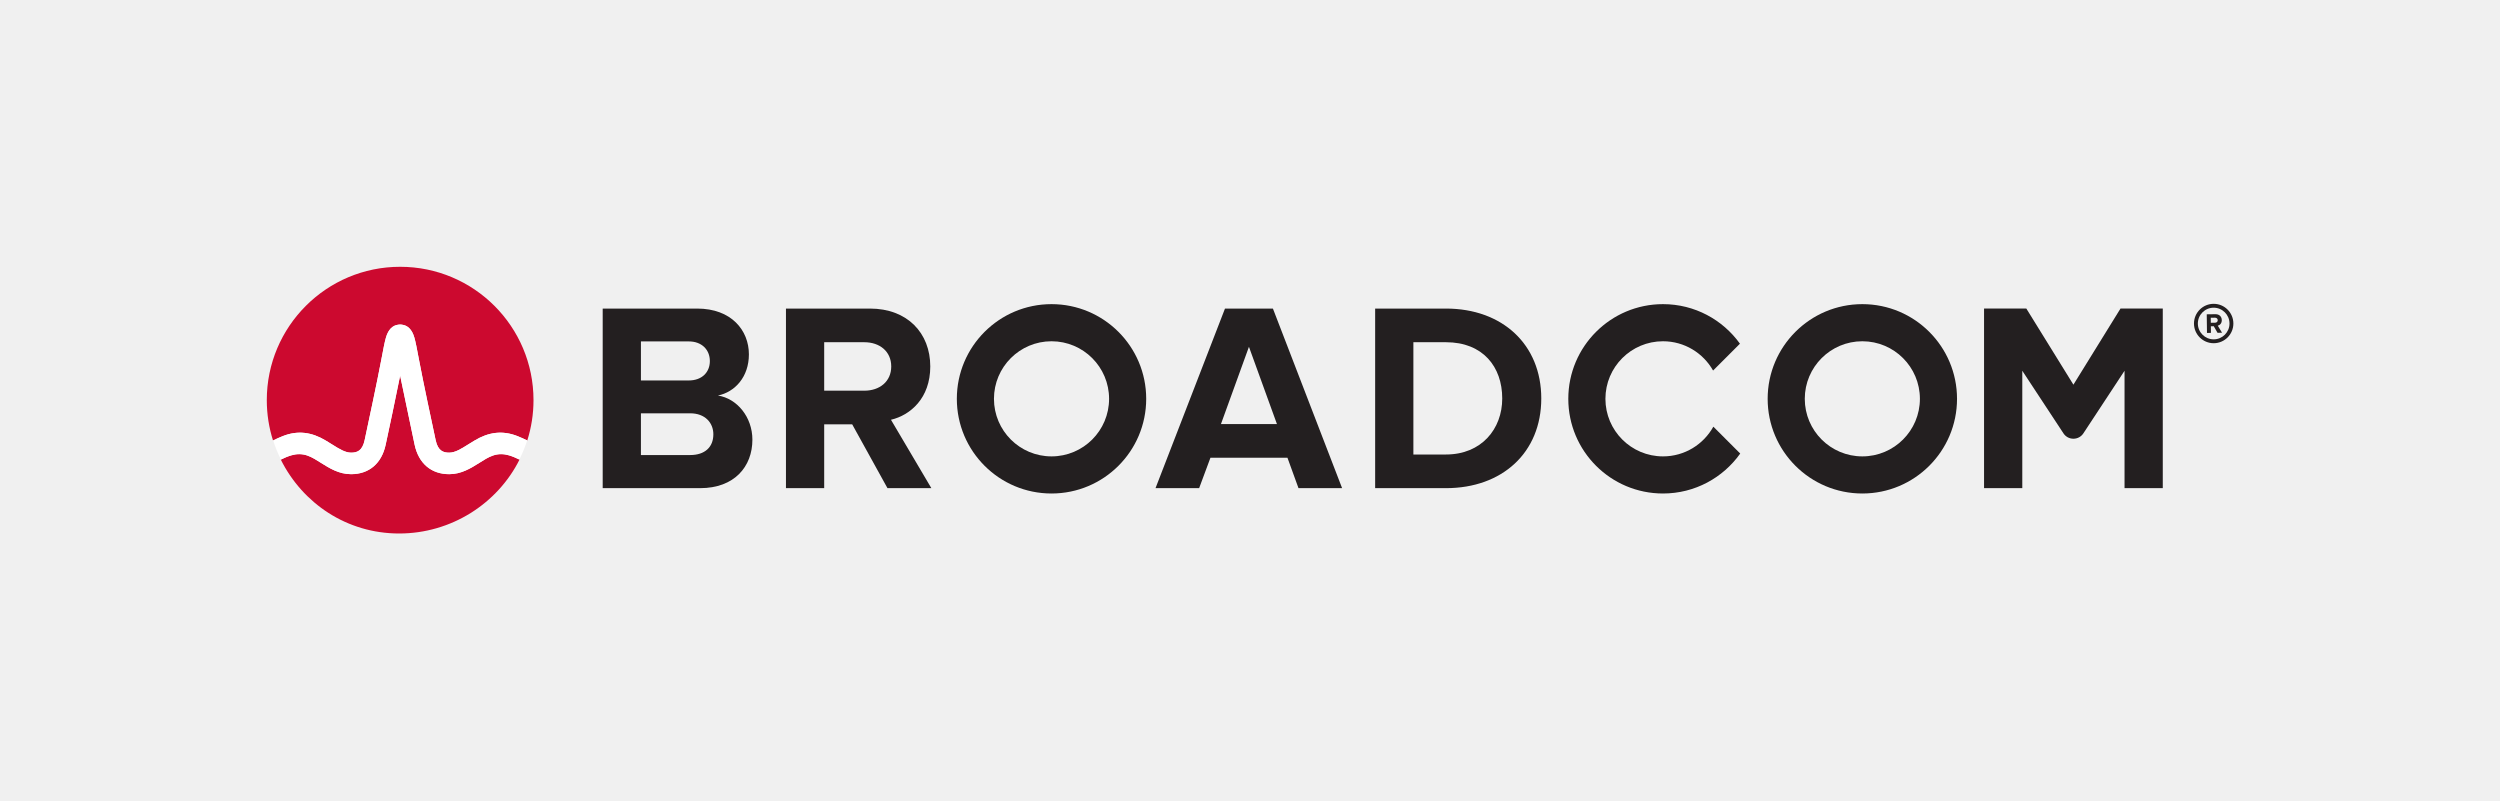
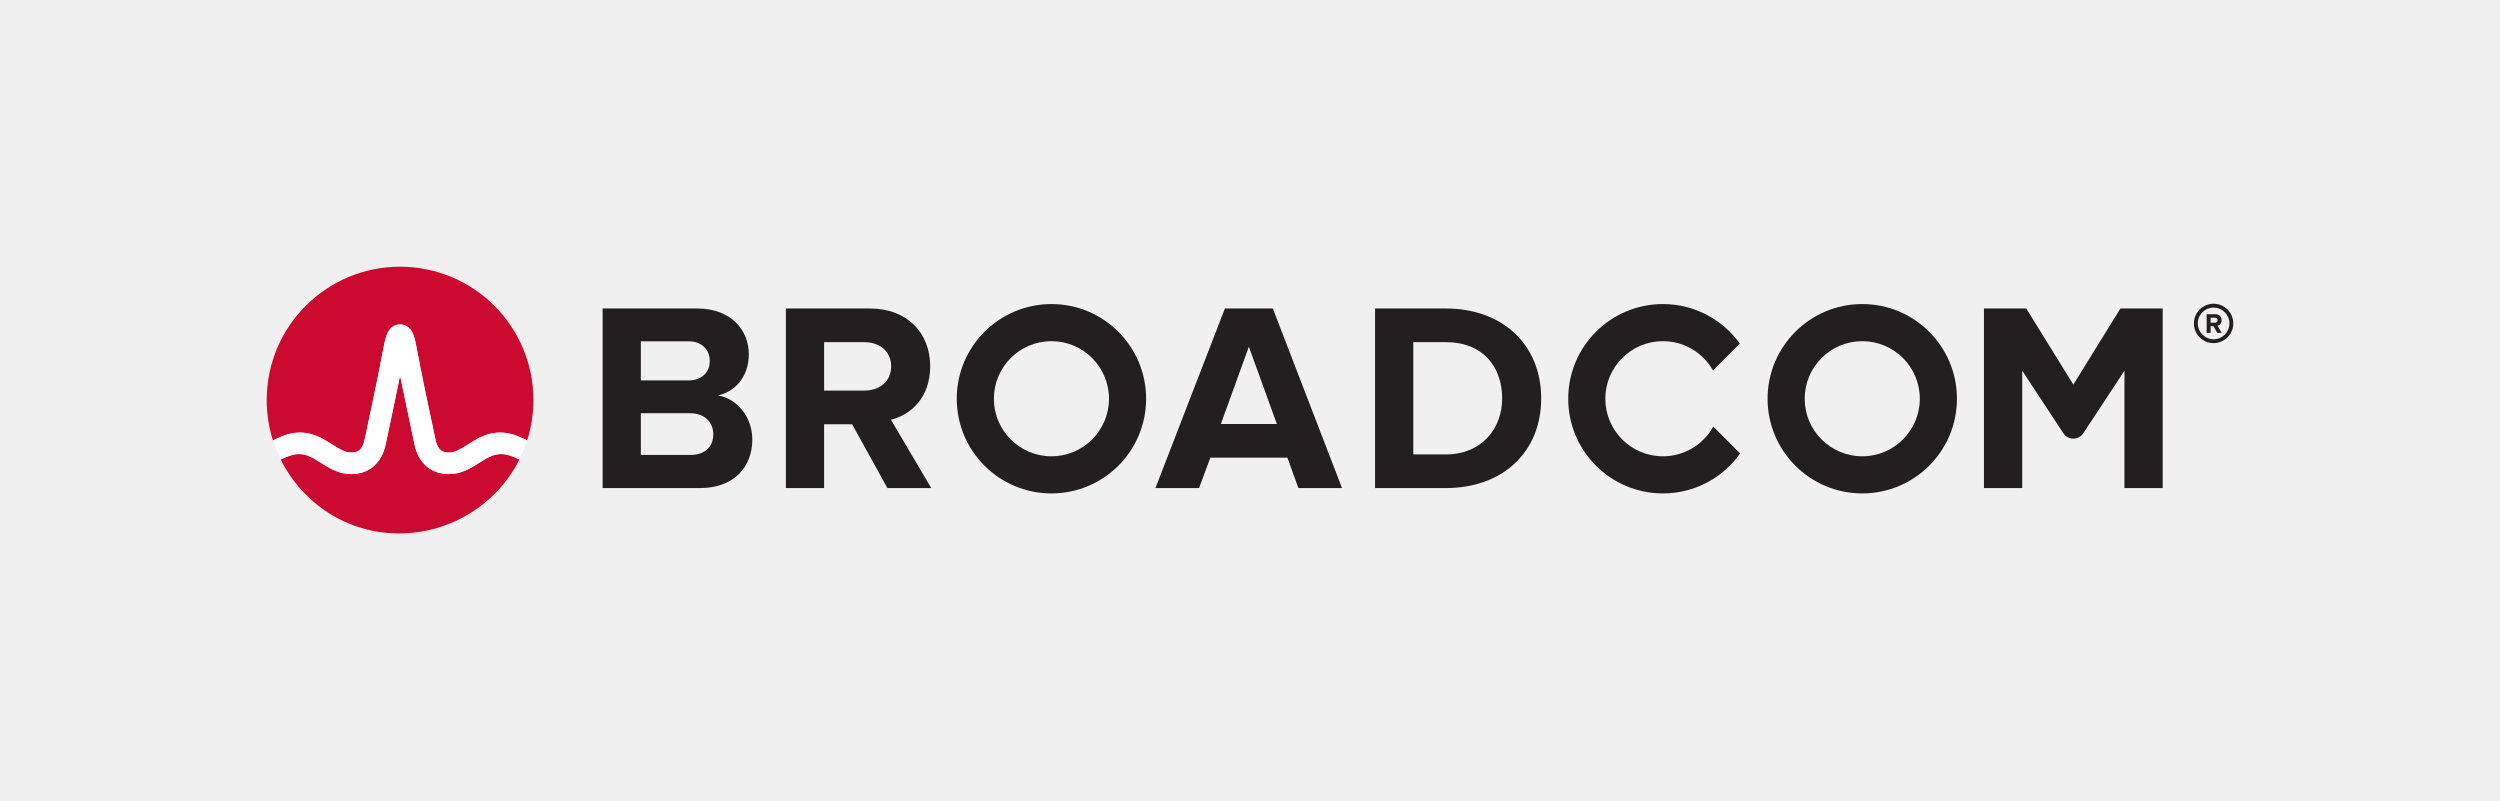
- <svg xmlns="http://www.w3.org/2000/svg" version="1.1" width="6625" height="2120">
-   <g id="Broadcom_logo_with_clear_space" style="stroke:none" transform="translate(707,707)">
-     <g id="Wordmark" style="fill:#231f20">
-       <path d="m 1122.03,498.863 -130.573,0 0,-110.598 130.573,0 c 39.96,0 61.36,25.684 61.36,55.649 0,34.25 -22.83,54.949 -61.36,54.949 z M 991.457,197.753 l 127.003,0 c 34.25,0 55.66,22.125 55.66,52.086 0,29.973 -21.41,51.375 -55.66,51.375 l -127.003,0 0,-103.461 z m 204.063,143.415 c 44.96,-9.274 82.06,-49.227 82.06,-109.161 0,-63.507 -46.38,-121.3 -137,-121.3 l -250.443,0 0,475.91 258.293,0 c 90.62,0 138.42,-57.078 138.42,-128.438 0,-59.929 -40.67,-109.16 -91.33,-117.011" />
-       <path d="m 1583.43,328.32 -106.32,0 0,-128.426 106.32,0 c 40.67,0 71.35,24.262 71.35,64.215 0,39.961 -30.68,64.211 -71.35,64.211 z M 1758.24,264.109 c 0,-88.473 -60.65,-153.402 -159.83,-153.402 l -222.62,0 0,475.91 101.32,0 0,-169.106 74.21,0 93.47,169.106 116.3,0 -107.02,-181.235 c 51.37,-12.129 104.17,-57.082 104.17,-141.273" />
-       <path d="m 2079.53,502.421 c -84.25,0 -152.54,-68.296 -152.54,-152.543 0,-84.242 68.29,-152.539 152.54,-152.539 84.24,0 152.54,68.297 152.54,152.539 0,84.247 -68.3,152.543 -152.54,152.543 z m 0,-403.453 c -138.58,0 -250.91,112.336 -250.91,250.91 0,138.575 112.33,250.911 250.91,250.911 138.57,0 250.91,-112.336 250.91,-250.911 C 2330.44,211.304 2218.1,98.968 2079.53,98.968" />
-       <path d="m 2528.51,416.804 74.2,-204.777 74.21,204.777 -148.41,0 z m 10.7,-306.097 -184.09,475.91 115.59,0 29.97,-80.621 204.07,0 29.25,80.621 115.59,0 -183.37,-475.91 -127.01,0" />
-       <path d="m 3124.8,497.425 -86.34,0 0,-297.531 86.34,0 c 97.76,0 149.12,64.93 149.12,149.125 0,80.621 -54.94,148.406 -149.12,148.406 z m 0,-386.718 -187.66,0 0,475.91 187.66,0 c 149.12,0 252.58,-94.184 252.58,-237.598 C 3377.38,205.609 3273.92,110.707 3124.8,110.707" />
-       <path d="m 3833.37,423.691 c -26.01,46.93 -76.01,78.73 -133.46,78.73 -84.25,0 -152.54,-68.296 -152.54,-152.543 0,-84.242 68.29,-152.539 152.54,-152.539 56.98,0 106.58,31.309 132.77,77.606 l 71.16,-71.156 C 3858.31,140.343 3783.96,98.968 3699.91,98.968 3561.33,98.968 3449,211.304 3449,349.878 c 0,138.575 112.33,250.911 250.91,250.911 84.52,0 159.22,-41.832 204.68,-105.875 l -71.22,-71.223" />
-       <path d="m 4228.2,502.421 c -84.24,0 -152.54,-68.296 -152.54,-152.543 0,-84.242 68.3,-152.539 152.54,-152.539 84.25,0 152.54,68.297 152.54,152.539 0,84.247 -68.29,152.543 -152.54,152.543 z m 0,-403.453 c -138.57,0 -250.91,112.336 -250.91,250.91 0,138.575 112.34,250.911 250.91,250.911 138.58,0 250.91,-112.336 250.91,-250.911 C 4479.11,211.304 4366.78,98.968 4228.2,98.968" />
-       <path d="m 4912.35,110.617 -124.8,201.777 -124.81,-201.777 -112.01,0 0,476 101.34,0 0,-311.094 109.1,165.879 c 12.48,18.961 40.28,18.961 52.75,0 l 109.11,-165.879 0,311.094 101.34,0 0,-476 -112.02,0" />
-       <path d="m 5159.24,192.257 c -23.11,0 -41.92,-18.804 -41.92,-41.925 0,-23.118 18.81,-41.926 41.92,-41.926 23.12,0 41.93,18.808 41.93,41.926 0,23.121 -18.81,41.925 -41.93,41.925 z m 0,-94.125 c -28.78,0 -52.2,23.418 -52.2,52.2 0,28.781 23.42,52.199 52.2,52.199 28.78,0 52.2,-23.418 52.2,-52.199 0,-28.782 -23.42,-52.2 -52.2,-52.2" />
-       <path d="m 5162.69,148.203 -11.02,0.144 -0.18,-13.316 11.02,-0.149 c 4.22,-0.054 7.44,2.418 7.49,6.563 0.06,4.144 -3.09,6.703 -7.31,6.758 z m 18.04,-6.899 c -0.12,-9.176 -6.5,-15.828 -16.78,-15.691 l -23.09,0.305 0.65,49.359 10.51,-0.141 -0.23,-17.539 7.69,-0.097 9.93,17.406 12.06,-0.156 -11.35,-18.653 c 5.31,-1.328 10.73,-6.062 10.61,-14.793" />
+ <svg xmlns="http://www.w3.org/2000/svg" xmlns:xlink="http://www.w3.org/1999/xlink" version="1.1" width="6624.986" height="2120.319" style="stroke:none">
+   <symbol id="B">
+     <path d="m 231.893,388.156 -130.573,0 0,-110.598 130.573,0              c 39.96,0 61.36,25.684 61.36,55.649                0,34.25 -22.83,54.949 -61.36,54.949 z              m -130.573,-301.11 127.003,0              c 34.25,0 55.66,22.125 55.66,52.086                0,29.973 -21.41,51.375 -55.66,51.375              l -127.003,0 0,-103.461 z              m 204.063,143.415              c 44.96,-9.274 82.06,-49.227 82.06,-109.161                0,-63.507 -46.38,-121.3 -137,-121.3              l -250.443,0 0,475.91 258.293,0              c 90.62,0 138.42,-57.078 138.42,-128.438                0,-59.929 -40.67,-109.16 -91.33,-117.011" />
+   </symbol>
+   <symbol id="R">
+     <path d="m 207.64,217.613 -106.32,0 0,-128.426 106.32,0              c 40.67,0 71.35,24.262 71.35,64.215                0,39.961 -30.68,64.211 -71.35,64.211 z              m 174.81,-64.211              c 0,-88.473 -60.65,-153.402 -159.83,-153.402              l -222.62,0 0,475.91 101.32,0 0,-169.106 74.21,0                93.47,169.106 116.3,0 -107.02,-181.235              c 51.37,-12.129 104.17,-57.082 104.17,-141.273" />
+   </symbol>
+   <symbol id="O">
+     <path d="m 250.91,403.453              c -84.25,0 -152.54,-68.296 -152.54,-152.543                0,-84.242 68.29,-152.539 152.54,-152.539                84.24,0 152.54,68.297 152.54,152.539                0,84.247 -68.3,152.543 -152.54,152.543 z              m 0,-403.453              c -138.58,0 -250.91,112.336 -250.91,250.91                0,138.575 112.33,250.911 250.91,250.911                138.57,0 250.91,-112.336 250.91,-250.911                0,-138.574 -112.34,-250.91 -250.91,-250.91" />
+   </symbol>
+   <symbol id="A">
+     <path d="m 173.39,306.097 74.2,-204.777 74.21,204.777 -148.41,0 z              m 10.7,-306.097 -184.09,475.91 115.59,0 29.97,-80.621                204.07,0 29.25,80.621 115.59,0 -183.37,-475.91 -127.01,0" />
+   </symbol>
+   <symbol id="D">
+     <path d="m 187.66,386.718 -86.34,0 0,-297.531 86.34,0              c 97.76,0 149.12,64.93 149.12,149.125                0,80.621 -54.94,148.406 -149.12,148.406 z              m 0,-386.718 -187.66,0 0,475.91 187.66,0              c 149.12,0 252.58,-94.184 252.58,-237.598                0,-143.41 -103.46,-238.312 -252.58,-238.312" />
+   </symbol>
+   <symbol id="C">
+     <path d="m 384.37,324.743              c -26.01,46.93 -76.01,78.73 -133.46,78.73                -84.25,0 -152.54,-68.296 -152.54,-152.543                0,-84.242 68.29,-152.539 152.54,-152.539                56.98,0 106.58,31.309 132.77,77.606              l 71.16,-71.156              c -45.53,-63.446 -119.88,-104.821 -203.93,-104.821                -138.58,0 -250.91,112.336 -250.91,250.91                0,138.575 112.33,250.911 250.91,250.911                84.52,0 159.22,-41.832 204.68,-105.875              l -71.22,-71.223" />
+   </symbol>
+   <symbol id="M">
+     <path d="m 361.62,0 -124.8,201.777 -124.81,-201.777 -112.01,0              0,476 101.34,0 0,-311.094 109.1,165.879              c 12.48,18.961 40.28,18.961 52.75,0              l 109.11,-165.879 0,311.094 101.34,0 0,-476 -112.02,0" />
+   </symbol>
+   <symbol id="Registered-Trademark">
+     <path d="m 52.2,94.125              c -23.11,0 -41.92,-18.804 -41.92,-41.925                0,-23.118 18.81,-41.926 41.92,-41.926                23.12,0 41.93,18.808 41.93,41.926                0,23.121 -18.81,41.925 -41.93,41.925 z              m 0,-94.125              c -28.78,0 -52.2,23.418 -52.2,52.2                0,28.781 23.42,52.199 52.2,52.199                28.78,0 52.2,-23.418 52.2,-52.199                0,-28.782 -23.42,-52.2 -52.2,-52.2" />
+     <use xlink:href="#R" transform="translate(33.82, 27.755) scale(0.10372)" />
+   </symbol>
+   <symbol id="Wordmark" style="fill:#231f20">
+     <use x="0" y="12.575" xlink:href="#B" />
+     <use x="485.653" y="12.575" xlink:href="#R" />
+     <use x="938.483" y="0.836" xlink:href="#O" />
+     <use x="1464.983" y="12.575" xlink:href="#A" />
+     <use x="2047.003" y="12.575" xlink:href="#D" />
+     <use x="2558.863" y="0.816" xlink:href="#C" />
+     <use x="3087.153" y="0.836" xlink:href="#O" />
+     <use x="3660.593" y="12.485" xlink:href="#M" />
+     <use x="4216.903" y="0" xlink:href="#Registered-Trademark" />
+   </symbol>
+   <symbol id="Symbol">
+     <g id="pulse_background_ball" style="fill:#cc092f">
+       <path d="m 353.387,0                c -195.172,0 -353.387,158.214 -353.387,353.386                  0,37.25 5.801,73.141 16.484,106.856                  8.281,-4 16.688,-7.86 25.531,-11.383                  40.41,-16.098 77.425,-10.715 114.504,11.769                  0,0 13.515,8.247 17.57,10.797                  17.277,10.856 33.594,21.11 49.25,21.11                  14.965,0 29.668,-3.989 35.894,-32.918                  9.707,-45.121 33.403,-155.992 43.735,-210.906                  6.074,-32.282 9.398,-49.68 12.863,-61.489                  6.059,-20.668 17.121,-31.957 32.813,-33.84                  0,0 2.722,-0.394 4.742,-0.394                  2.019,0 4.488,0.371 4.488,0.371                  15.824,1.797 26.977,13.086 33.07,33.863                  3.461,11.809 6.789,29.207 12.864,61.489                  10.332,54.914 34.027,165.785 43.734,210.906                  6.227,28.929 20.93,32.918 35.891,32.918                  15.656,0 31.976,-10.254 49.254,-21.11                  4.05,-2.55 17.57,-10.797 17.57,-10.797                  37.074,-22.484 74.09,-27.867 114.5,-11.769                  8.844,3.523 17.25,7.383 25.531,11.383                  10.688,-33.715 16.484,-69.606 16.484,-106.856                  0,-195.172 -158.214,-353.386 -353.386,-353.386" />
+       <path d="m 562.933,211.535                c -13.328,4.469 -25.175,12.368 -36.996,19.786                  -22.265,13.992 -47.508,29.847 -79.597,29.847                  -47.582,0 -80.985,-28.402 -91.653,-77.941                  -8.254,-38.375 -38.433,-183.227 -38.433,-183.227                  -11.77,59.125 -30.102,144.852 -38.356,183.227                  -10.664,49.539 -44.066,77.941 -91.652,77.941                  -32.094,0 -57.328,-15.855 -79.594,-29.847                  -11.82,-7.418 -23.668,-15.317 -37,-19.786                  -13.699,-4.597 -27.852,-4.386 -41.644,-0.312                  -9.711,2.867 -18.957,6.894 -28.008,11.363                  57.934,116.051 175.121,195.797 313.648,195.797                  138.524,0 261.004,-79.746 318.942,-195.797                  -9.055,-4.469 -18.297,-8.496 -28.008,-11.363                  -13.797,-4.074 -27.946,-4.285 -41.649,0.312" transform="translate(37.0938,288.39)" />
    </g>
-     <g id="Symbol">
-       <g style="fill:#cc092f">
-         <path d="M 353.387,0 C 158.215,0 0,158.214 0,353.386 c 0,37.25 5.801,73.141 16.484,106.856 8.281,-4 16.688,-7.86 25.531,-11.383 40.41,-16.098 77.425,-10.715 114.504,11.769 0,0 13.515,8.247 17.57,10.797 17.277,10.856 33.594,21.11 49.25,21.11 14.965,0 29.668,-3.989 35.894,-32.918 9.707,-45.121 33.403,-155.992 43.735,-210.906 6.074,-32.282 9.398,-49.68 12.863,-61.489 6.059,-20.668 17.121,-31.957 32.813,-33.84 0,0 2.722,-0.394 4.742,-0.394 2.019,0 4.488,0.371 4.488,0.371 15.824,1.797 26.977,13.086 33.07,33.863 3.461,11.809 6.789,29.207 12.864,61.489 10.332,54.914 34.027,165.785 43.734,210.906 6.227,28.929 20.93,32.918 35.891,32.918 15.656,0 31.976,-10.254 49.254,-21.11 4.05,-2.55 17.57,-10.797 17.57,-10.797 37.074,-22.484 74.09,-27.867 114.5,-11.769 8.844,3.523 17.25,7.383 25.531,11.383 10.688,-33.715 16.484,-69.606 16.484,-106.856 C 706.773,158.214 548.559,0 353.387,0" />
-         <path d="m 600.027,499.925 c -13.328,4.469 -25.175,12.368 -36.996,19.786 -22.265,13.992 -47.508,29.847 -79.597,29.847 -47.582,0 -80.985,-28.402 -91.653,-77.941 C 383.527,433.242 353.348,288.39 353.348,288.39 c -11.77,59.125 -30.102,144.852 -38.356,183.227 -10.664,49.539 -44.066,77.941 -91.652,77.941 -32.094,0 -57.328,-15.855 -79.594,-29.847 -11.82,-7.418 -23.668,-15.317 -37,-19.786 -13.699,-4.597 -27.852,-4.386 -41.644,-0.312 -9.711,2.867 -18.957,6.894 -28.008,11.363 57.934,116.051 175.121,195.797 313.648,195.797 138.524,0 261.004,-79.746 318.942,-195.797 -9.055,-4.469 -18.297,-8.496 -28.008,-11.363 -13.797,-4.074 -27.946,-4.285 -41.649,0.312" />
-       </g>
-       <path d="m 664.758,448.859 c -40.41,-16.098 -77.426,-10.715 -114.5,11.769 0,0 -13.52,8.247 -17.57,10.797 -17.278,10.856 -33.598,21.11 -49.254,21.11 -14.961,0 -29.664,-3.989 -35.891,-32.918 -9.707,-45.121 -33.402,-155.992 -43.734,-210.906 -6.075,-32.282 -9.403,-49.68 -12.864,-61.489 -6.093,-20.777 -17.246,-32.066 -33.07,-33.863 0,0 -2.469,-0.371 -4.488,-0.371 -2.02,0 -4.742,0.394 -4.742,0.394 -15.692,1.883 -26.754,13.172 -32.813,33.84 -3.465,11.809 -6.789,29.207 -12.863,61.489 -10.332,54.914 -34.028,165.785 -43.735,210.906 -6.226,28.929 -20.929,32.918 -35.894,32.918 -15.656,0 -31.973,-10.254 -49.25,-21.11 -4.055,-2.55 -17.57,-10.797 -17.57,-10.797 -37.079,-22.484 -74.094,-27.867 -114.504,-11.769 -8.734,3.476 -17.039,7.289 -25.219,11.238 5.586,17.539 12.508,34.481 20.641,50.715 8.945,-4.398 18.074,-8.367 27.664,-11.199 13.793,-4.074 27.945,-4.285 41.644,0.312 13.332,4.469 25.18,12.368 37,19.786 22.266,13.992 47.5,29.847 79.594,29.847 47.586,0 80.988,-28.402 91.652,-77.941 8.254,-38.375 26.586,-124.102 38.356,-183.227 0,0 30.179,144.852 38.433,183.227 10.668,49.539 44.071,77.941 91.653,77.941 32.089,0 57.332,-15.855 79.597,-29.847 11.821,-7.418 23.668,-15.317 36.996,-19.786 13.703,-4.597 27.852,-4.386 41.649,-0.312 9.586,2.832 18.719,6.801 27.664,11.195 8.133,-16.23 15.055,-33.172 20.64,-50.715 -8.179,-3.945 -16.488,-7.758 -25.222,-11.234" style="fill:#ffffff" />
-     </g>
+     <path id="pulse_line" d="m 647.961,295.871              c -40.41,-16.098 -77.426,-10.715 -114.5,11.769                0,0 -13.52,8.247 -17.57,10.797                -17.278,10.856 -33.598,21.11 -49.254,21.11                -14.961,0 -29.664,-3.989 -35.891,-32.918                -9.707,-45.121 -33.402,-155.992 -43.734,-210.906                -6.075,-32.282 -9.403,-49.68 -12.864,-61.489                -6.093,-20.777 -17.246,-32.066 -33.07,-33.863                0,0 -2.469,-0.371 -4.488,-0.371                -2.02,0 -4.742,0.394 -4.742,0.394                -15.692,1.883 -26.754,13.172 -32.813,33.84                -3.465,11.809 -6.789,29.207 -12.863,61.489                -10.332,54.914 -34.028,165.785 -43.735,210.906                -6.226,28.929 -20.929,32.918 -35.894,32.918                -15.656,0 -31.973,-10.254 -49.25,-21.11                -4.055,-2.55 -17.57,-10.797 -17.57,-10.797                -37.079,-22.484 -74.094,-27.867 -114.504,-11.769                -8.734,3.476 -17.039,7.289 -25.219,11.238                5.586,17.539 12.508,34.481 20.641,50.715                8.945,-4.398 18.074,-8.367 27.664,-11.199                13.793,-4.074 27.945,-4.285 41.644,0.312                13.332,4.469 25.18,12.368 37,19.786                22.266,13.992 47.5,29.847 79.594,29.847                47.586,0 80.988,-28.402 91.652,-77.941                8.254,-38.375 26.586,-124.102 38.356,-183.227                0,0 30.179,144.852 38.433,183.227                10.668,49.539 44.071,77.941 91.653,77.941                32.089,0 57.332,-15.855 79.597,-29.847                11.821,-7.418 23.668,-15.317 36.996,-19.786                13.703,-4.597 27.852,-4.386 41.649,-0.312                9.586,2.832 18.719,6.801 27.664,11.195                8.133,-16.23 15.055,-33.172 20.64,-50.715                -8.179,-3.945 -16.488,-7.758 -25.222,-11.234" transform="translate(16.7969,152.988)" fill="#ffffff" />
+   </symbol>
+   <g id="Broadcom_logo_with_clear_space" transform="translate(706.773,706.773)">
+     <use x="0" y="0" xlink:href="#Symbol" />
+     <use x="890.137" y="98.132" xlink:href="#Wordmark" />
  </g>
</svg>
